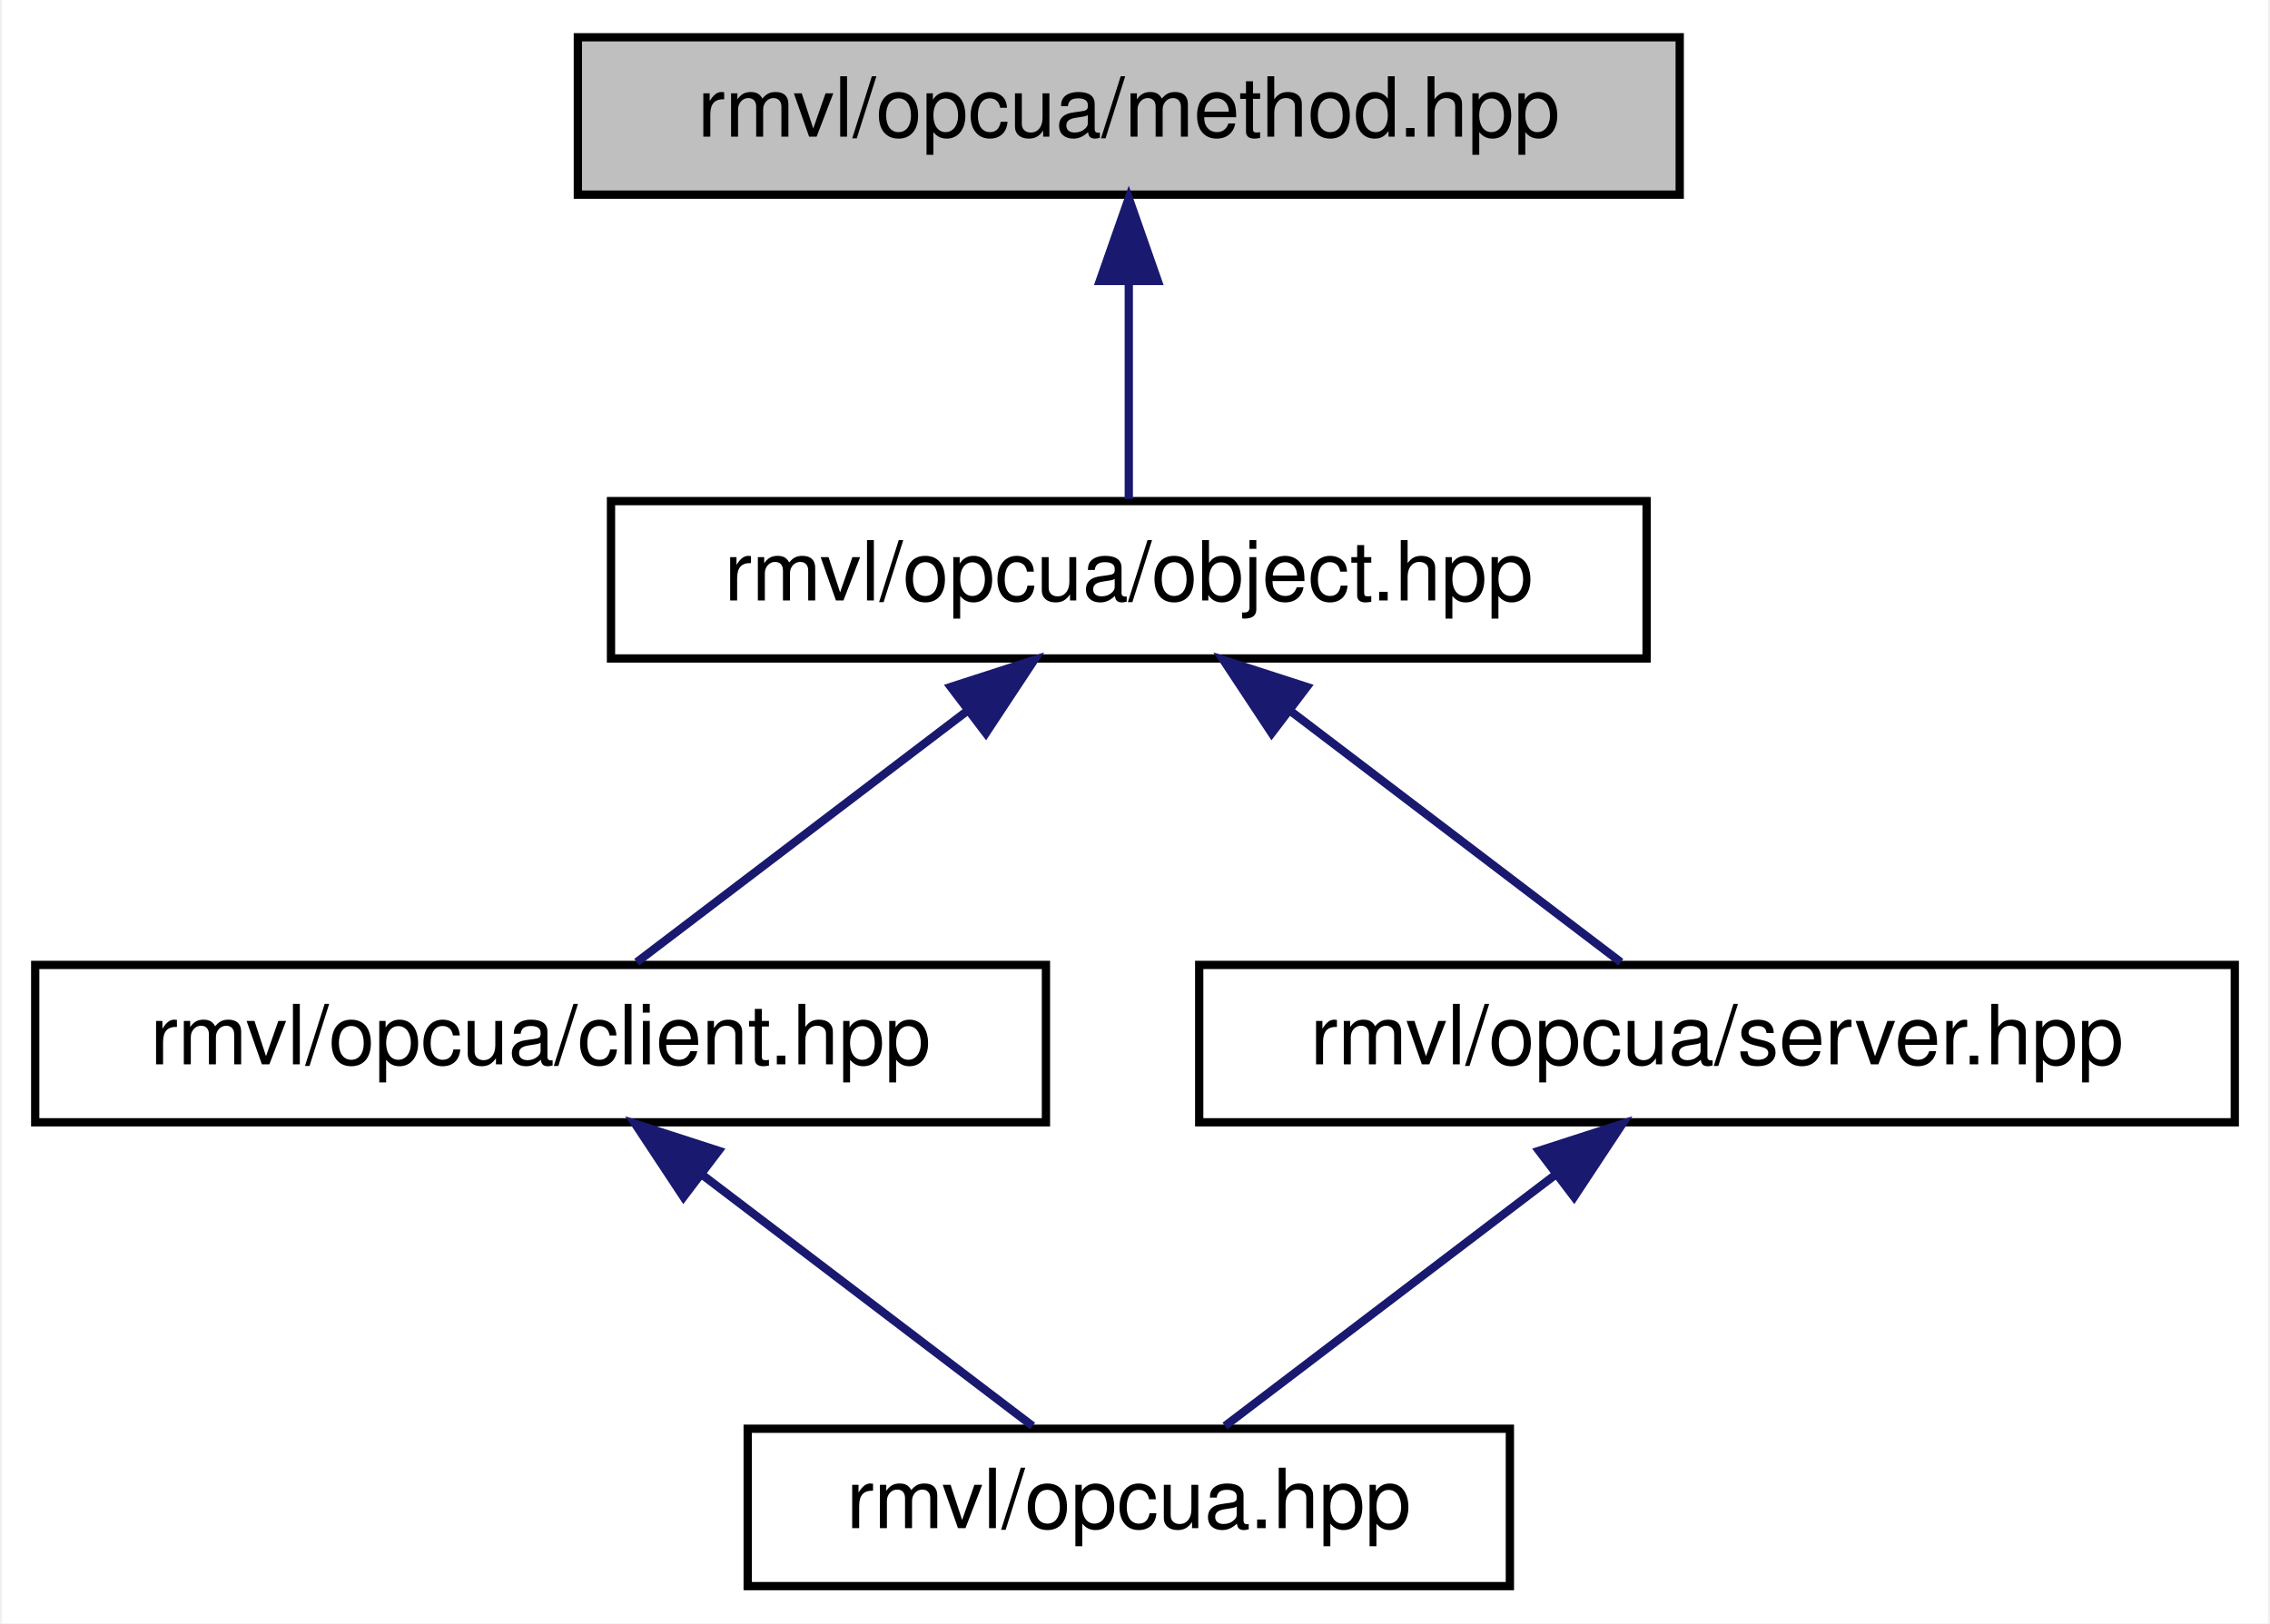
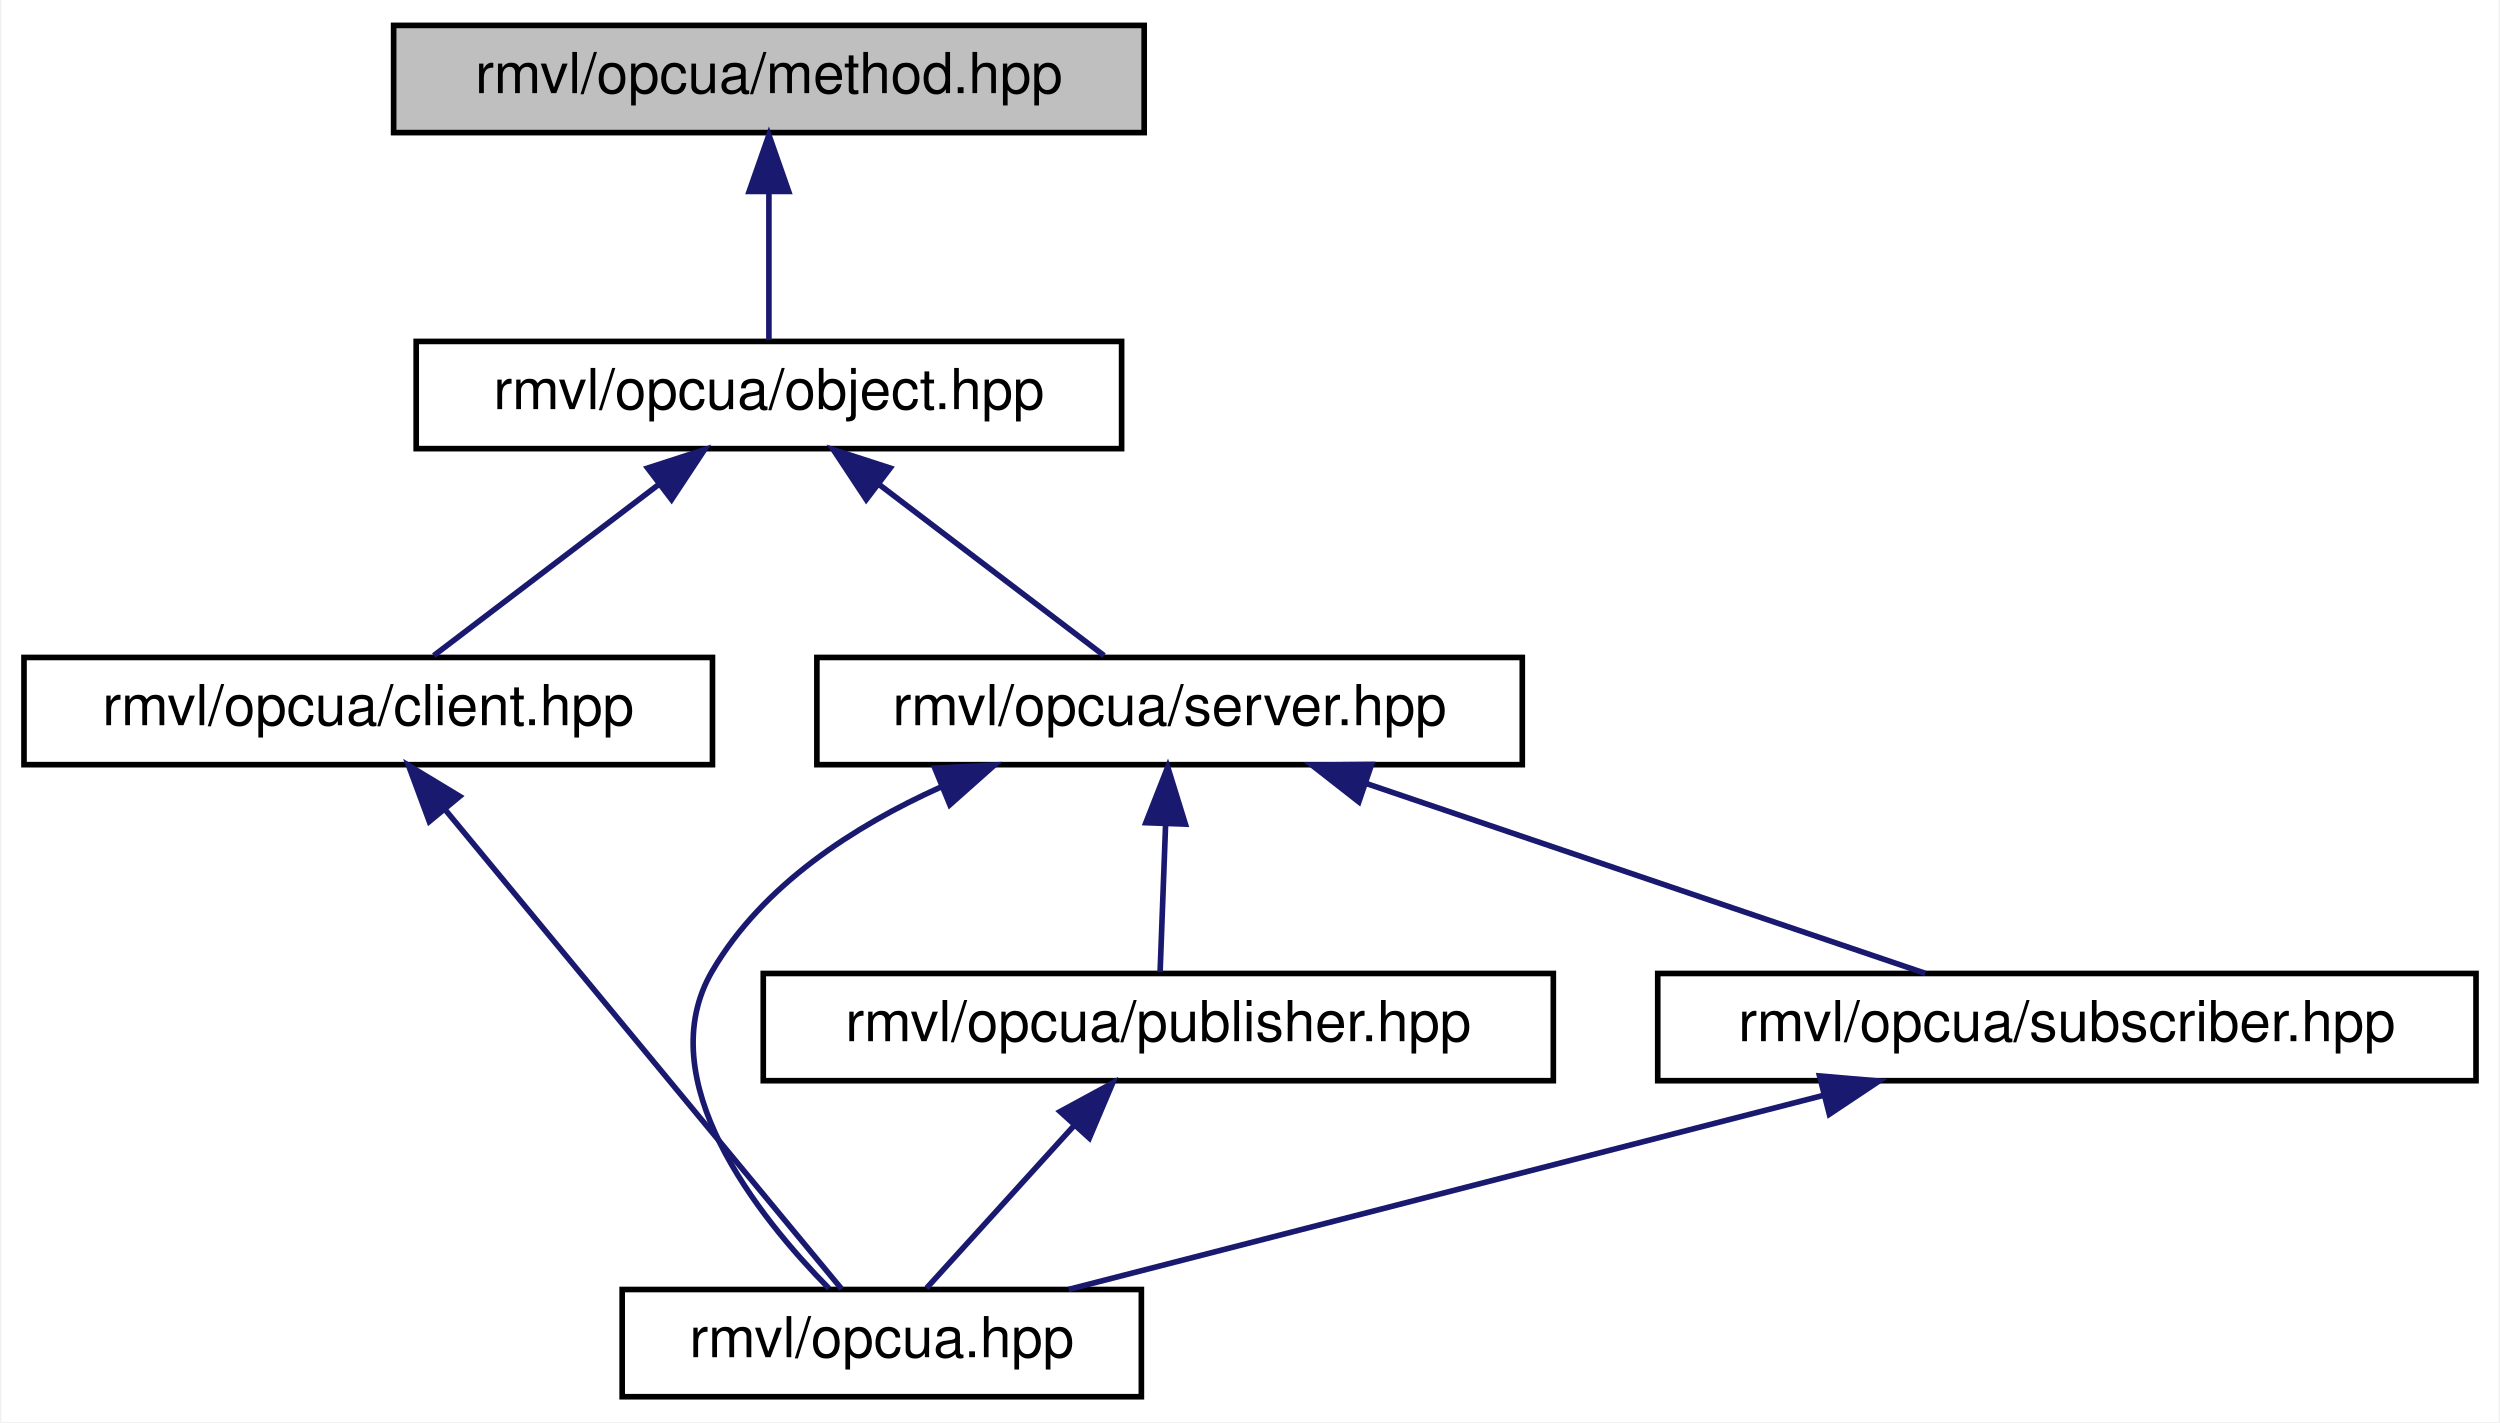
- <svg xmlns="http://www.w3.org/2000/svg" xmlns:xlink="http://www.w3.org/1999/xlink" width="274pt" height="196pt" viewBox="0.00 0.00 273.50 196.00">
-   <g id="graph0" class="graph" transform="scale(1 1) rotate(0) translate(4 192)">
-     <polygon fill="white" stroke="transparent" points="-4,4 -4,-192 269.5,-192 269.5,4 -4,4" />
+ <svg xmlns="http://www.w3.org/2000/svg" xmlns:xlink="http://www.w3.org/1999/xlink" width="443pt" height="252pt" viewBox="0.00 0.00 442.50 252.00">
+   <g id="graph0" class="graph" transform="scale(1 1) rotate(0) translate(4 248)">
+     <polygon fill="white" stroke="transparent" points="-4,4 -4,-248 438.5,-248 438.5,4 -4,4" />
    <g id="node1" class="node">
      <g id="a_node1">
        <a xlink:title="方法节点">
-           <polygon fill="#bfbfbf" stroke="black" points="65.5,-168.5 65.5,-187.5 198.5,-187.5 198.5,-168.5 65.5,-168.5" />
-           <text text-anchor="middle" x="132" y="-175.5" font-family="Helvetica,sans-Serif" font-size="10.00">rmvl/opcua/method.hpp</text>
+           <polygon fill="#bfbfbf" stroke="black" points="65.5,-224.5 65.5,-243.5 198.5,-243.5 198.5,-224.5 65.5,-224.5" />
+           <text text-anchor="middle" x="132" y="-231.5" font-family="Helvetica,sans-Serif" font-size="10.00">rmvl/opcua/method.hpp</text>
        </a>
      </g>
    </g>
    <g id="node2" class="node">
      <g id="a_node2">
        <a xlink:href="../../df/de1/object_8hpp.html" target="_top" xlink:title="对象（类型）">
-           <polygon fill="white" stroke="black" points="69.5,-112.5 69.5,-131.5 194.5,-131.5 194.5,-112.5 69.5,-112.5" />
-           <text text-anchor="middle" x="132" y="-119.5" font-family="Helvetica,sans-Serif" font-size="10.00">rmvl/opcua/object.hpp</text>
+           <polygon fill="white" stroke="black" points="69.5,-168.5 69.5,-187.5 194.5,-187.5 194.5,-168.5 69.5,-168.5" />
+           <text text-anchor="middle" x="132" y="-175.5" font-family="Helvetica,sans-Serif" font-size="10.00">rmvl/opcua/object.hpp</text>
        </a>
      </g>
    </g>
    <g id="edge1" class="edge">
-       <path fill="none" stroke="midnightblue" d="M132,-157.8C132,-148.91 132,-138.78 132,-131.75" />
-       <polygon fill="midnightblue" stroke="midnightblue" points="128.5,-158.08 132,-168.08 135.5,-158.08 128.5,-158.08" />
+       <path fill="none" stroke="midnightblue" d="M132,-213.8C132,-204.91 132,-194.78 132,-187.75" />
+       <polygon fill="midnightblue" stroke="midnightblue" points="128.5,-214.08 132,-224.08 135.5,-214.08 128.5,-214.08" />
    </g>
    <g id="node3" class="node">
      <g id="a_node3">
        <a xlink:href="../../d2/dfe/client_8hpp.html" target="_top" xlink:title="OPC UA 客户端">
-           <polygon fill="white" stroke="black" points="0,-56.5 0,-75.5 122,-75.5 122,-56.5 0,-56.5" />
-           <text text-anchor="middle" x="61" y="-63.5" font-family="Helvetica,sans-Serif" font-size="10.00">rmvl/opcua/client.hpp</text>
+           <polygon fill="white" stroke="black" points="0,-112.5 0,-131.5 122,-131.5 122,-112.5 0,-112.5" />
+           <text text-anchor="middle" x="61" y="-119.5" font-family="Helvetica,sans-Serif" font-size="10.00">rmvl/opcua/client.hpp</text>
        </a>
      </g>
    </g>
    <g id="edge2" class="edge">
-       <path fill="none" stroke="midnightblue" d="M112.41,-106.1C99.63,-96.38 83.39,-84.03 72.61,-75.83" />
-       <polygon fill="midnightblue" stroke="midnightblue" points="110.51,-109.06 120.59,-112.32 114.75,-103.48 110.51,-109.06" />
+       <path fill="none" stroke="midnightblue" d="M112.41,-162.1C99.63,-152.38 83.39,-140.03 72.61,-131.83" />
+       <polygon fill="midnightblue" stroke="midnightblue" points="110.51,-165.06 120.59,-168.32 114.75,-159.48 110.51,-165.06" />
    </g>
    <g id="node5" class="node">
      <g id="a_node5">
        <a xlink:href="../../df/d0a/server_8hpp.html" target="_top" xlink:title="OPC UA 服务器">
-           <polygon fill="white" stroke="black" points="140.5,-56.5 140.5,-75.5 265.5,-75.5 265.5,-56.5 140.5,-56.5" />
-           <text text-anchor="middle" x="203" y="-63.5" font-family="Helvetica,sans-Serif" font-size="10.00">rmvl/opcua/server.hpp</text>
+           <polygon fill="white" stroke="black" points="140.5,-112.5 140.5,-131.5 265.5,-131.5 265.5,-112.5 140.5,-112.5" />
+           <text text-anchor="middle" x="203" y="-119.5" font-family="Helvetica,sans-Serif" font-size="10.00">rmvl/opcua/server.hpp</text>
        </a>
      </g>
    </g>
    <g id="edge4" class="edge">
-       <path fill="none" stroke="midnightblue" d="M151.59,-106.1C164.37,-96.38 180.61,-84.03 191.39,-75.83" />
-       <polygon fill="midnightblue" stroke="midnightblue" points="149.25,-103.48 143.41,-112.32 153.49,-109.06 149.25,-103.48" />
+       <path fill="none" stroke="midnightblue" d="M151.59,-162.1C164.37,-152.38 180.61,-140.03 191.39,-131.83" />
+       <polygon fill="midnightblue" stroke="midnightblue" points="149.25,-159.48 143.41,-168.32 153.49,-165.06 149.25,-159.48" />
    </g>
    <g id="node4" class="node">
      <g id="a_node4">
-         <a xlink:href="../../d2/da1/rmvl_2opcua_8hpp.html" target="_top" xlink:title=" ">
-           <polygon fill="white" stroke="black" points="86,-0.5 86,-19.5 178,-19.5 178,-0.5 86,-0.5" />
-           <text text-anchor="middle" x="132" y="-7.5" font-family="Helvetica,sans-Serif" font-size="10.00">rmvl/opcua.hpp</text>
+         <a xlink:href="../../d2/da1/rmvl_2opcua_8hpp.html" target="_top" xlink:title="基于 open62541 的 OPC UA 二次开发库汇总头文件">
+           <polygon fill="white" stroke="black" points="106,-0.5 106,-19.5 198,-19.5 198,-0.5 106,-0.5" />
+           <text text-anchor="middle" x="152" y="-7.5" font-family="Helvetica,sans-Serif" font-size="10.00">rmvl/opcua.hpp</text>
        </a>
      </g>
    </g>
    <g id="edge3" class="edge">
-       <path fill="none" stroke="midnightblue" d="M80.59,-50.1C93.37,-40.38 109.61,-28.03 120.39,-19.83" />
-       <polygon fill="midnightblue" stroke="midnightblue" points="78.25,-47.48 72.41,-56.32 82.49,-53.06 78.25,-47.48" />
+       <path fill="none" stroke="midnightblue" d="M74.58,-104.59C94.2,-80.87 129.77,-37.87 144.89,-19.59" />
+       <polygon fill="midnightblue" stroke="midnightblue" points="71.82,-102.43 68.14,-112.37 77.21,-106.89 71.82,-102.43" />
+     </g>
+     <g id="edge9" class="edge">
+       <path fill="none" stroke="midnightblue" d="M162.48,-108.54C146.99,-101.57 130.92,-91.16 122,-76 110.65,-56.72 130.1,-32.42 142.64,-19.69" />
+       <polygon fill="midnightblue" stroke="midnightblue" points="161.4,-111.88 171.98,-112.44 164.06,-105.4 161.4,-111.88" />
+     </g>
+     <g id="node6" class="node">
+       <g id="a_node6">
+         <a xlink:href="../../da/d24/publisher_8hpp.html" target="_top" xlink:title="OPC UA 发布者">
+           <polygon fill="white" stroke="black" points="131,-56.5 131,-75.5 271,-75.5 271,-56.5 131,-56.5" />
+           <text text-anchor="middle" x="201" y="-63.5" font-family="Helvetica,sans-Serif" font-size="10.00">rmvl/opcua/publisher.hpp</text>
+         </a>
+       </g>
    </g>
    <g id="edge5" class="edge">
-       <path fill="none" stroke="midnightblue" d="M183.41,-50.1C170.63,-40.38 154.39,-28.03 143.61,-19.83" />
-       <polygon fill="midnightblue" stroke="midnightblue" points="181.51,-53.06 191.59,-56.32 185.75,-47.48 181.51,-53.06" />
+       <path fill="none" stroke="midnightblue" d="M202.29,-101.8C201.96,-92.91 201.58,-82.78 201.32,-75.75" />
+       <polygon fill="midnightblue" stroke="midnightblue" points="198.8,-102.22 202.67,-112.08 205.8,-101.96 198.8,-102.22" />
+     </g>
+     <g id="node7" class="node">
+       <g id="a_node7">
+         <a xlink:href="../../d8/df0/subscriber_8hpp.html" target="_top" xlink:title="OPC UA 订阅者">
+           <polygon fill="white" stroke="black" points="289.5,-56.5 289.5,-75.5 434.5,-75.5 434.5,-56.5 289.5,-56.5" />
+           <text text-anchor="middle" x="362" y="-63.5" font-family="Helvetica,sans-Serif" font-size="10.00">rmvl/opcua/subscriber.hpp</text>
+         </a>
+       </g>
+     </g>
+     <g id="edge7" class="edge">
+       <path fill="none" stroke="midnightblue" d="M237.83,-109.17C267.77,-99 310.22,-84.59 336.92,-75.52" />
+       <polygon fill="midnightblue" stroke="midnightblue" points="236.54,-105.91 228.19,-112.44 238.79,-112.54 236.54,-105.91" />
+     </g>
+     <g id="edge6" class="edge">
+       <path fill="none" stroke="midnightblue" d="M185.97,-48.43C177.38,-38.97 166.96,-27.48 159.94,-19.75" />
+       <polygon fill="midnightblue" stroke="midnightblue" points="183.6,-51.03 192.91,-56.08 188.78,-46.33 183.6,-51.03" />
+     </g>
+     <g id="edge8" class="edge">
+       <path fill="none" stroke="midnightblue" d="M318.81,-53.89C279.15,-43.7 221.23,-28.8 185.12,-19.52" />
+       <polygon fill="midnightblue" stroke="midnightblue" points="318.17,-57.34 328.72,-56.44 319.91,-50.56 318.17,-57.34" />
    </g>
  </g>
</svg>
